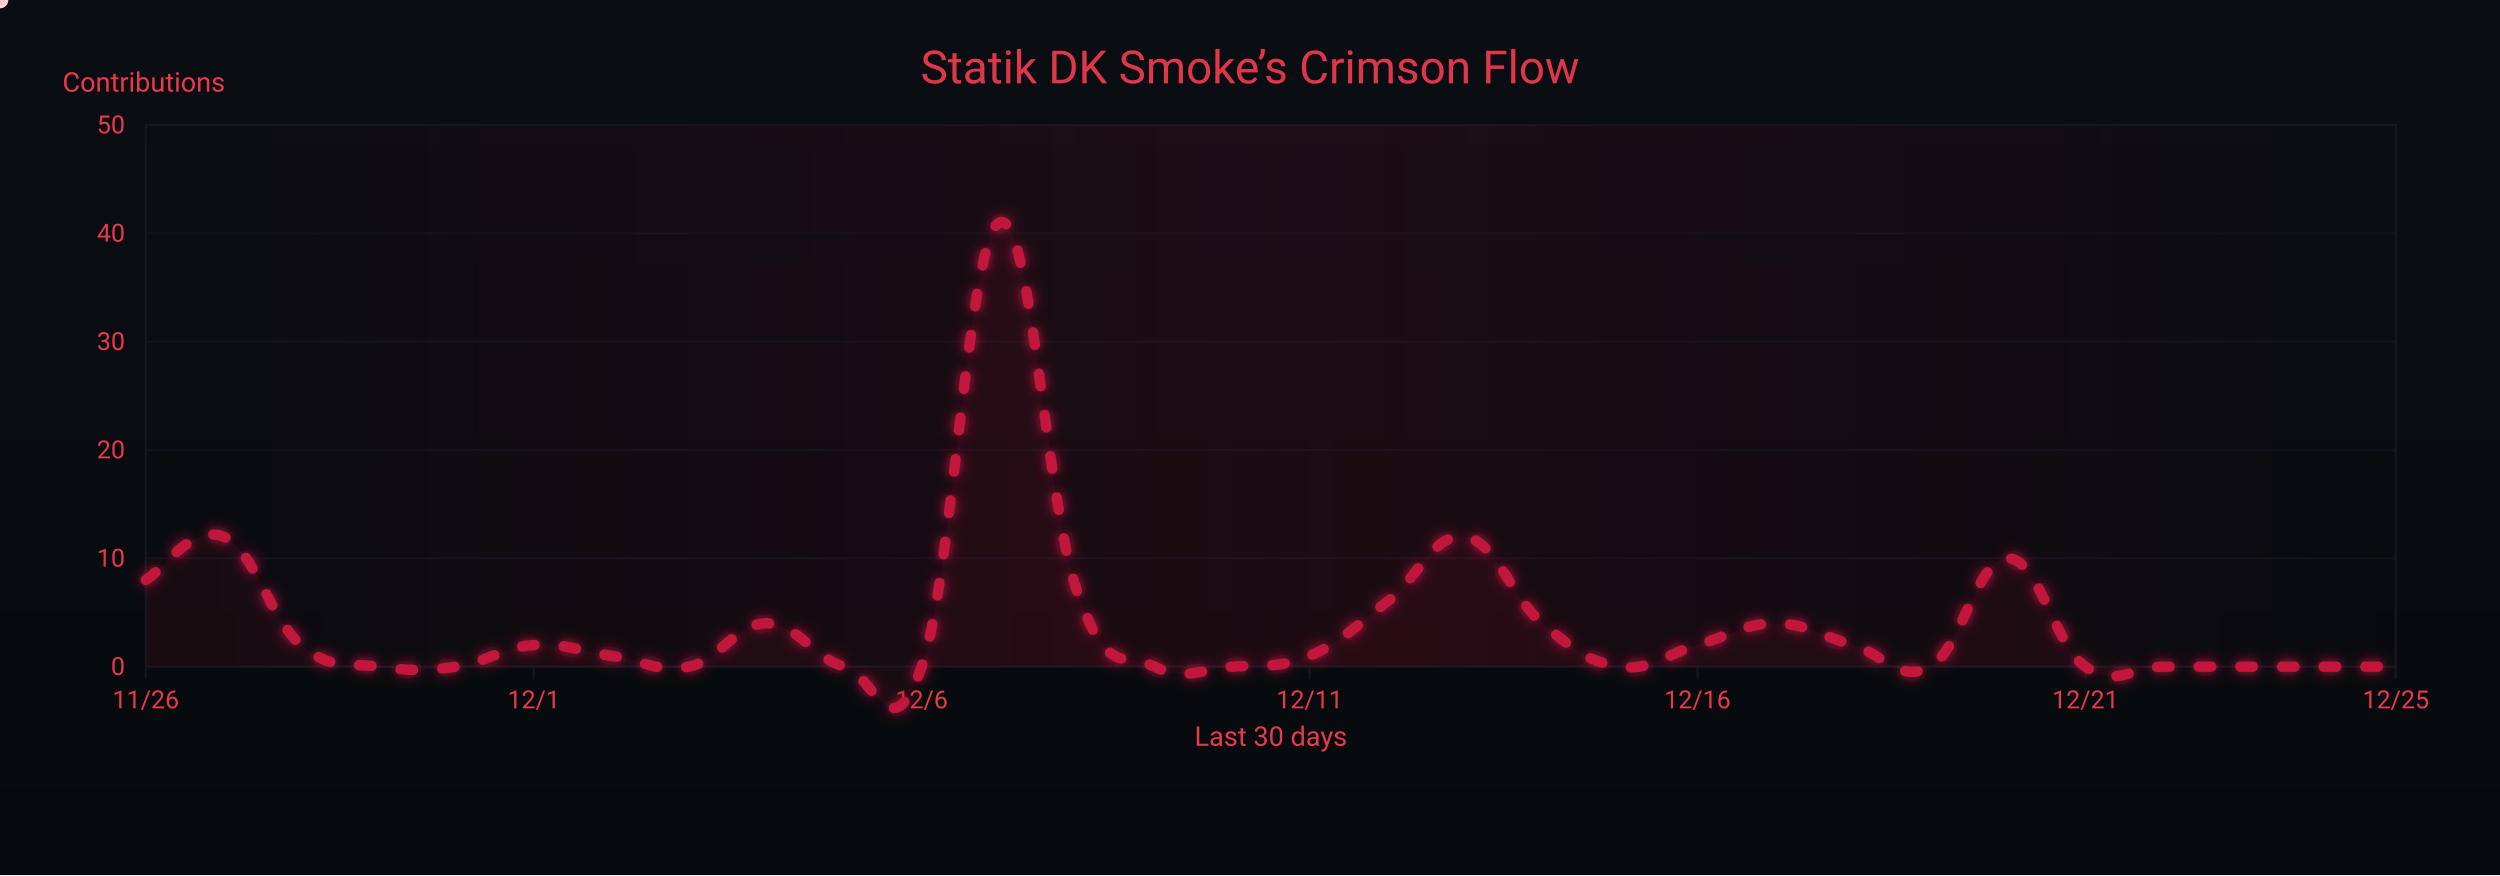
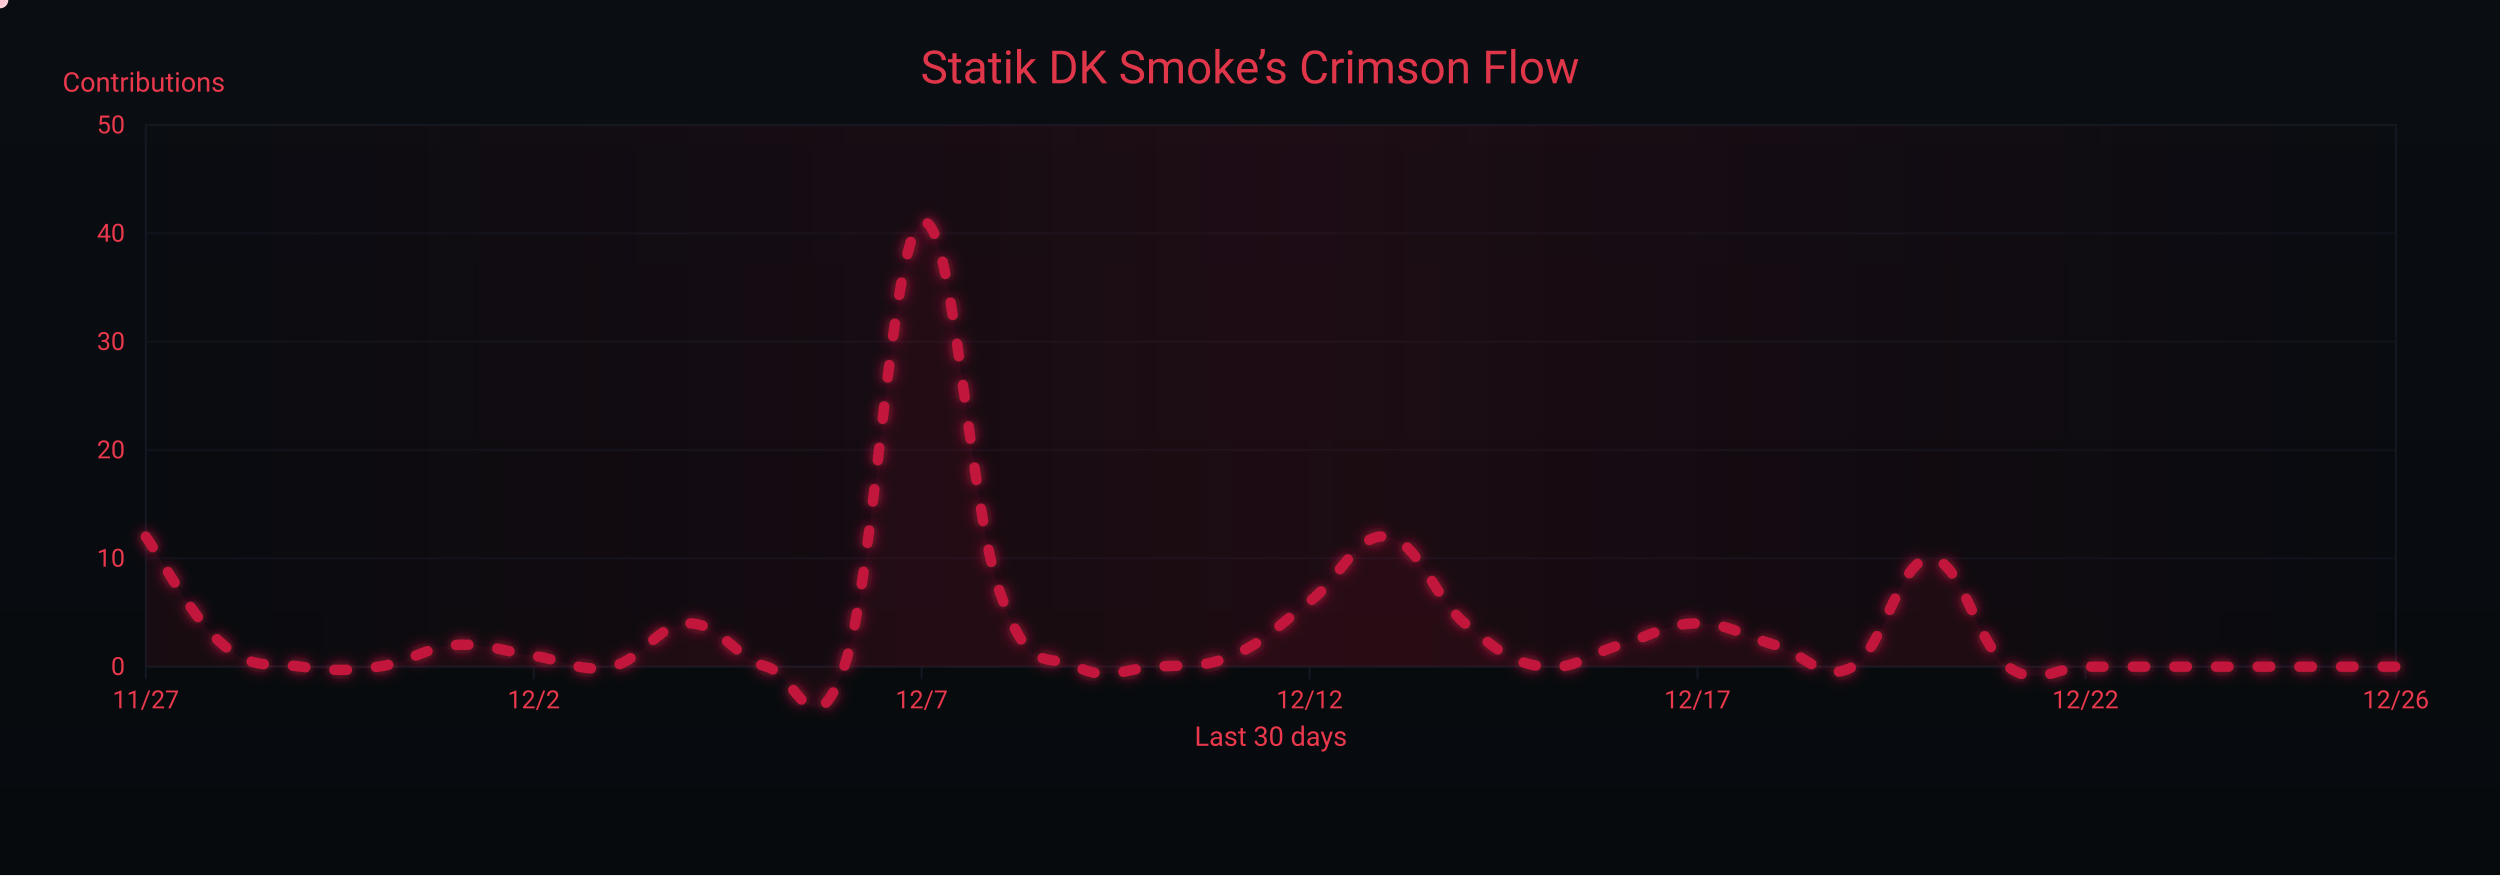
<svg xmlns="http://www.w3.org/2000/svg" width="1200" height="420" viewBox="0 0 1200 420" role="img" aria-label="Crimson Flow Graph">
  <defs>
    <linearGradient id="bgGrad" x1="0" y1="0" x2="0" y2="1">
      <stop offset="0%" stop-color="#0a0d12" />
      <stop offset="100%" stop-color="#070a0d" />
    </linearGradient>
    <filter id="glow">
      <feGaussianBlur stdDeviation="3" result="b1" />
      <feMerge>
        <feMergeNode in="b1" />
        <feMergeNode in="SourceGraphic" />
      </feMerge>
    </filter>
    <linearGradient id="sheen" x1="0" y1="0" x2="1" y2="0">
      <stop offset="0%" stop-color="#9b0e2a" stop-opacity="0" />
      <stop offset="50%" stop-color="#9b0e2a" stop-opacity=".14" />
      <stop offset="100%" stop-color="#9b0e2a" stop-opacity="0" />
      <animateTransform attributeName="gradientTransform" type="translate" from="-1 0" to="1 0" dur="9s" repeatCount="indefinite" />
    </linearGradient>
  </defs>
  <rect width="1200" height="420" fill="url(#bgGrad)" />
  <rect x="70" y="60" width="1080" height="260" fill="none" stroke="#121821" stroke-width="1" />
  <g font-family="ui-sans-serif,system-ui,-apple-system,Segoe UI,Roboto,Ubuntu,Arial" font-size="12">
    <path d="M70,320.0 H1150" stroke="#121821" stroke-width="1" opacity="0.6" />
    <text x="60" y="324.0" text-anchor="end" fill="#ea384c">0</text>
    <path d="M70,268.0 H1150" stroke="#121821" stroke-width="1" opacity="0.6" />
    <text x="60" y="272.0" text-anchor="end" fill="#ea384c">10</text>
    <path d="M70,216.0 H1150" stroke="#121821" stroke-width="1" opacity="0.6" />
    <text x="60" y="220.0" text-anchor="end" fill="#ea384c">20</text>
    <path d="M70,164.0 H1150" stroke="#121821" stroke-width="1" opacity="0.6" />
    <text x="60" y="168.0" text-anchor="end" fill="#ea384c">30</text>
    <path d="M70,112.0 H1150" stroke="#121821" stroke-width="1" opacity="0.6" />
    <text x="60" y="116.0" text-anchor="end" fill="#ea384c">40</text>
    <path d="M70,60.0 H1150" stroke="#121821" stroke-width="1" opacity="0.6" />
    <text x="60" y="64.0" text-anchor="end" fill="#ea384c">50</text>
    <text x="30" y="44" fill="#ea384c" font-size="13">Contributions</text>
  </g>
  <g font-family="ui-sans-serif,system-ui,-apple-system,Segoe UI,Roboto,Ubuntu,Arial" font-size="12">
    <path d="M70.0,320 V326" stroke="#121821" stroke-width="1" />
-     <text x="70.0" y="340" text-anchor="middle" fill="#ea384c">11/26</text>
+     <text x="70.0" y="340" text-anchor="middle" fill="#ea384c">11/27</text>
    <path d="M256.2,320 V326" stroke="#121821" stroke-width="1" />
-     <text x="256.2" y="340" text-anchor="middle" fill="#ea384c">12/1</text>
+     <text x="256.2" y="340" text-anchor="middle" fill="#ea384c">12/2</text>
    <path d="M442.4,320 V326" stroke="#121821" stroke-width="1" />
-     <text x="442.4" y="340" text-anchor="middle" fill="#ea384c">12/6</text>
+     <text x="442.4" y="340" text-anchor="middle" fill="#ea384c">12/7</text>
    <path d="M628.6,320 V326" stroke="#121821" stroke-width="1" />
-     <text x="628.6" y="340" text-anchor="middle" fill="#ea384c">12/11</text>
+     <text x="628.6" y="340" text-anchor="middle" fill="#ea384c">12/12</text>
    <path d="M814.8,320 V326" stroke="#121821" stroke-width="1" />
-     <text x="814.8" y="340" text-anchor="middle" fill="#ea384c">12/16</text>
+     <text x="814.8" y="340" text-anchor="middle" fill="#ea384c">12/17</text>
    <path d="M1001.0,320 V326" stroke="#121821" stroke-width="1" />
-     <text x="1001.0" y="340" text-anchor="middle" fill="#ea384c">12/21</text>
+     <text x="1001.0" y="340" text-anchor="middle" fill="#ea384c">12/22</text>
    <path d="M1150.0,320 V326" stroke="#121821" stroke-width="1" />
-     <text x="1150.0" y="340" text-anchor="middle" fill="#ea384c">12/25</text>
+     <text x="1150.0" y="340" text-anchor="middle" fill="#ea384c">12/26</text>
    <text x="610" y="358" text-anchor="middle" fill="#ea384c" font-size="13">Last 30 days</text>
  </g>
  <rect x="70" y="60" width="1080" height="260" fill="url(#sheen)" />
  <text x="600" y="40" text-anchor="middle" font-family="ui-sans-serif,system-ui,-apple-system,Segoe UI,Roboto,Ubuntu,Arial" font-size="22" fill="#ea384c" opacity=".95">Statik DK Smoke’s Crimson Flow</text>
-   <path d="M70.0,278.4 C77.4,274.2 92.3,251.4 107.2,257.6 C122.1,263.8 129.6,297.1 144.5,309.6 C159.4,322.1 166.8,317.9 181.7,320.0 C196.6,322.1 204.1,322.1 219.0,320.0 C233.9,317.9 241.3,310.6 256.2,309.6 C271.1,308.6 278.6,312.7 293.4,314.8 C308.3,316.9 315.8,323.1 330.7,320.0 C345.6,316.9 353.0,299.2 367.9,299.2 C382.8,299.2 390.3,315.8 405.2,320.0 C420.1,324.2 427.5,362.6 442.4,320.0 C457.3,277.4 464.8,114.1 479.7,106.8 C494.6,99.5 502.0,241.0 516.9,283.6 C531.8,326.2 539.2,312.7 554.1,320.0 C569.0,327.3 576.5,321.0 591.4,320.0 C606.3,319.0 613.7,321.0 628.6,314.8 C643.5,308.6 651.0,300.2 665.9,288.8 C680.8,277.4 688.2,255.5 703.1,257.6 C718.0,259.7 725.4,286.7 740.3,299.2 C755.2,311.7 762.7,317.9 777.6,320.0 C792.5,322.1 799.9,313.8 814.8,309.6 C829.7,305.4 837.2,299.2 852.1,299.2 C867.0,299.2 874.4,305.4 889.3,309.6 C904.2,313.8 911.7,328.3 926.6,320.0 C941.4,311.7 948.9,268.0 963.8,268.0 C978.7,268.0 986.1,309.6 1001.0,320.0 C1015.9,330.4 1023.4,320.0 1038.3,320.0 C1053.2,320.0 1060.6,320.0 1075.5,320.0 C1090.4,320.0 1097.9,320.0 1112.8,320.0 C1127.7,320.0 1142.6,320.0 1150.0,320.0 L 1150,320 L 70,320 Z" fill="#7a0f26" opacity=".13">
+   <path d="M70.0,257.6 C77.4,268.0 92.3,297.1 107.2,309.6 C122.1,322.1 129.6,317.9 144.5,320.0 C159.4,322.1 166.8,322.1 181.7,320.0 C196.6,317.9 204.1,310.6 219.0,309.6 C233.9,308.6 241.3,312.7 256.2,314.8 C271.1,316.9 278.6,323.1 293.4,320.0 C308.3,316.9 315.8,299.2 330.7,299.2 C345.6,299.2 353.0,315.8 367.9,320.0 C382.8,324.2 390.3,362.6 405.2,320.0 C420.1,277.4 427.5,114.1 442.4,106.8 C457.3,99.5 464.8,241.0 479.7,283.6 C494.6,326.2 502.0,312.7 516.9,320.0 C531.8,327.3 539.2,321.0 554.1,320.0 C569.0,319.0 576.5,321.0 591.4,314.8 C606.3,308.6 613.7,300.2 628.6,288.8 C643.5,277.4 651.0,255.5 665.9,257.6 C680.8,259.7 688.2,286.7 703.1,299.2 C718.0,311.7 725.4,317.9 740.3,320.0 C755.2,322.1 762.7,313.8 777.6,309.6 C792.5,305.4 799.9,299.2 814.8,299.2 C829.7,299.2 837.2,305.4 852.1,309.6 C867.0,313.8 874.4,328.3 889.3,320.0 C904.2,311.7 911.7,268.0 926.6,268.0 C941.4,268.0 948.9,309.6 963.8,320.0 C978.7,330.4 986.1,320.0 1001.0,320.0 C1015.9,320.0 1023.4,320.0 1038.3,320.0 C1053.2,320.0 1060.6,320.0 1075.5,320.0 C1090.4,320.0 1097.9,320.0 1112.8,320.0 C1127.7,320.0 1142.6,320.0 1150.0,320.0 L 1150,320 L 70,320 Z" fill="#7a0f26" opacity=".13">
    <animate attributeName="opacity" values=".10;.17;.10" dur="6s" repeatCount="indefinite" />
  </path>
-   <path id="curve" d="M70.0,278.4 C77.4,274.2 92.3,251.4 107.2,257.6 C122.1,263.8 129.6,297.1 144.5,309.6 C159.4,322.1 166.8,317.9 181.7,320.0 C196.6,322.1 204.1,322.1 219.0,320.0 C233.9,317.9 241.3,310.6 256.2,309.6 C271.1,308.6 278.6,312.7 293.4,314.8 C308.3,316.9 315.8,323.1 330.7,320.0 C345.6,316.9 353.0,299.2 367.9,299.2 C382.8,299.2 390.3,315.8 405.2,320.0 C420.1,324.2 427.5,362.6 442.4,320.0 C457.3,277.4 464.8,114.1 479.7,106.8 C494.6,99.5 502.0,241.0 516.9,283.6 C531.8,326.2 539.2,312.7 554.1,320.0 C569.0,327.3 576.5,321.0 591.4,320.0 C606.3,319.0 613.7,321.0 628.6,314.8 C643.5,308.6 651.0,300.2 665.9,288.8 C680.8,277.4 688.2,255.5 703.1,257.6 C718.0,259.7 725.4,286.7 740.3,299.2 C755.2,311.7 762.7,317.9 777.6,320.0 C792.5,322.1 799.9,313.8 814.8,309.6 C829.7,305.4 837.2,299.2 852.1,299.2 C867.0,299.2 874.4,305.4 889.3,309.6 C904.2,313.8 911.7,328.3 926.6,320.0 C941.4,311.7 948.9,268.0 963.8,268.0 C978.7,268.0 986.1,309.6 1001.0,320.0 C1015.9,330.4 1023.4,320.0 1038.3,320.0 C1053.2,320.0 1060.6,320.0 1075.5,320.0 C1090.4,320.0 1097.9,320.0 1112.8,320.0 C1127.7,320.0 1142.6,320.0 1150.0,320.0" fill="none" stroke="#c3193d" stroke-width="5" stroke-linecap="round" stroke-linejoin="round" stroke-dasharray="6 14" filter="url(#glow)">
+   <path id="curve" d="M70.0,257.6 C77.4,268.0 92.3,297.1 107.2,309.6 C122.1,322.1 129.6,317.9 144.5,320.0 C159.4,322.1 166.8,322.1 181.7,320.0 C196.6,317.9 204.1,310.6 219.0,309.6 C233.9,308.6 241.3,312.7 256.2,314.8 C271.1,316.9 278.6,323.1 293.4,320.0 C308.3,316.9 315.8,299.2 330.7,299.2 C345.6,299.2 353.0,315.8 367.9,320.0 C382.8,324.2 390.3,362.6 405.2,320.0 C420.1,277.4 427.5,114.1 442.4,106.8 C457.3,99.5 464.8,241.0 479.7,283.6 C494.6,326.2 502.0,312.7 516.9,320.0 C531.8,327.3 539.2,321.0 554.1,320.0 C569.0,319.0 576.5,321.0 591.4,314.8 C606.3,308.6 613.7,300.2 628.6,288.8 C643.5,277.4 651.0,255.5 665.9,257.6 C680.8,259.7 688.2,286.7 703.1,299.2 C718.0,311.7 725.4,317.9 740.3,320.0 C755.2,322.1 762.7,313.8 777.6,309.6 C792.5,305.4 799.9,299.2 814.8,299.2 C829.7,299.2 837.2,305.4 852.1,309.6 C867.0,313.8 874.4,328.3 889.3,320.0 C904.2,311.7 911.7,268.0 926.6,268.0 C941.4,268.0 948.9,309.6 963.8,320.0 C978.7,330.4 986.1,320.0 1001.0,320.0 C1015.9,320.0 1023.4,320.0 1038.3,320.0 C1053.2,320.0 1060.6,320.0 1075.5,320.0 C1090.4,320.0 1097.9,320.0 1112.8,320.0 C1127.7,320.0 1142.6,320.0 1150.0,320.0" fill="none" stroke="#c3193d" stroke-width="5" stroke-linecap="round" stroke-linejoin="round" stroke-dasharray="6 14" filter="url(#glow)">
    <animate attributeName="stroke-dashoffset" values="0;-220" dur="4.8s" repeatCount="indefinite" />
  </path>
  <g fill="#ffd1db">
    <circle r="4">
      <animateMotion dur="7s" rotate="auto" repeatCount="indefinite">
        <mpath href="#curve" />
      </animateMotion>
      <animate attributeName="opacity" values="1;.3;1" dur="2.2s" repeatCount="indefinite" />
    </circle>
    <circle r="3" fill="#ffffff">
      <animateMotion dur="8.2s" begin="1s" rotate="auto" repeatCount="indefinite">
        <mpath href="#curve" />
      </animateMotion>
      <animate attributeName="opacity" values=".7;.2;.7" dur="2.4s" repeatCount="indefinite" />
    </circle>
    <circle r="3" fill="#ffc7d3">
      <animateMotion dur="6s" begin="2s" rotate="auto" repeatCount="indefinite">
        <mpath href="#curve" />
      </animateMotion>
      <animate attributeName="opacity" values=".8;.3;.8" dur="2s" repeatCount="indefinite" />
    </circle>
  </g>
</svg>
